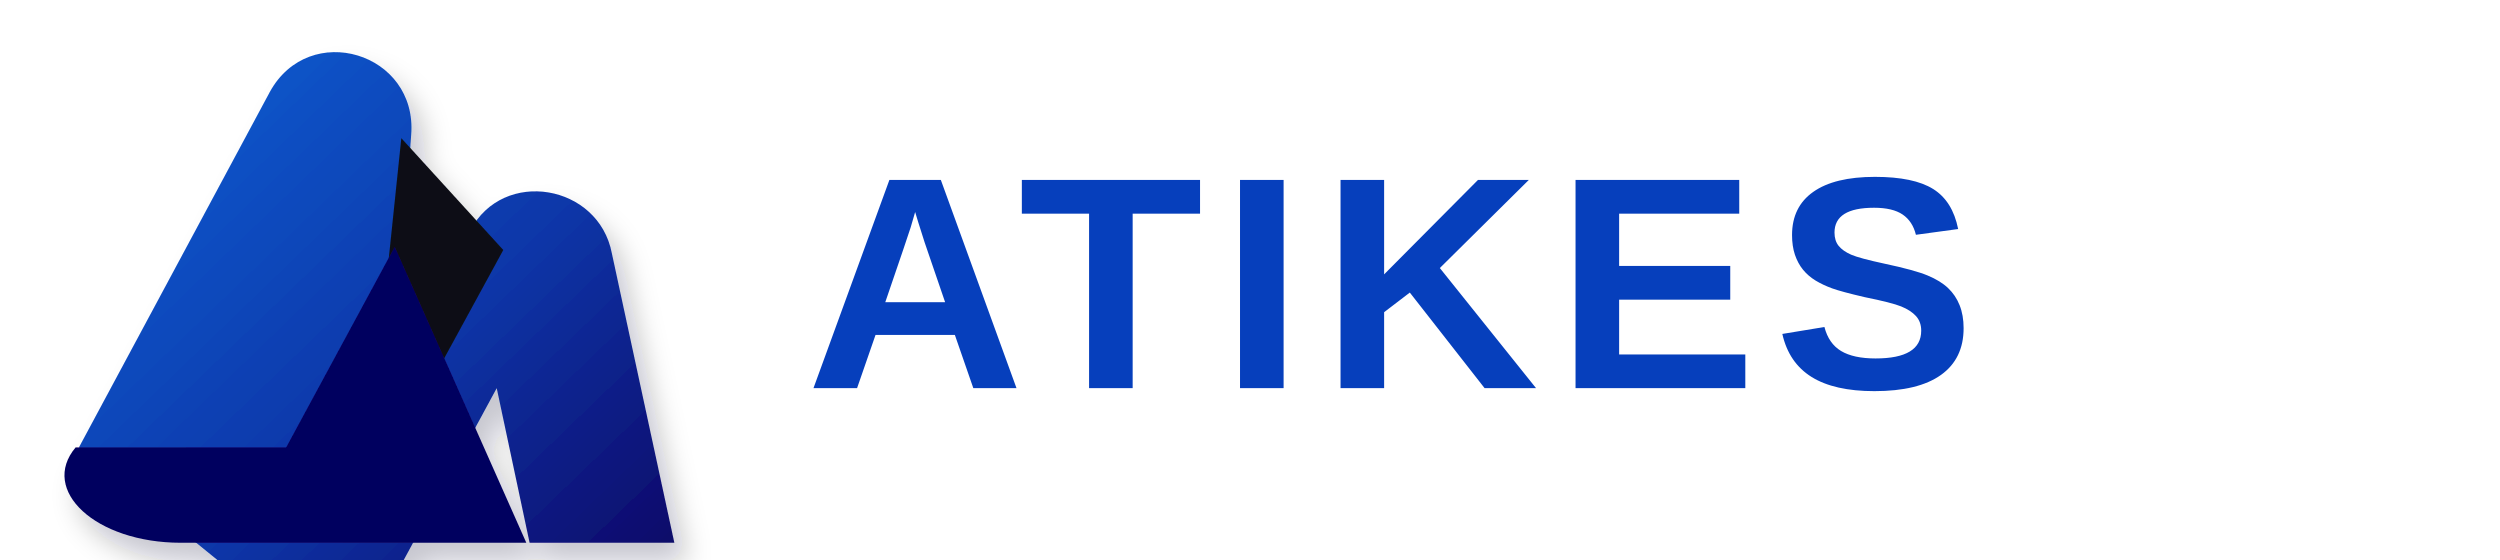
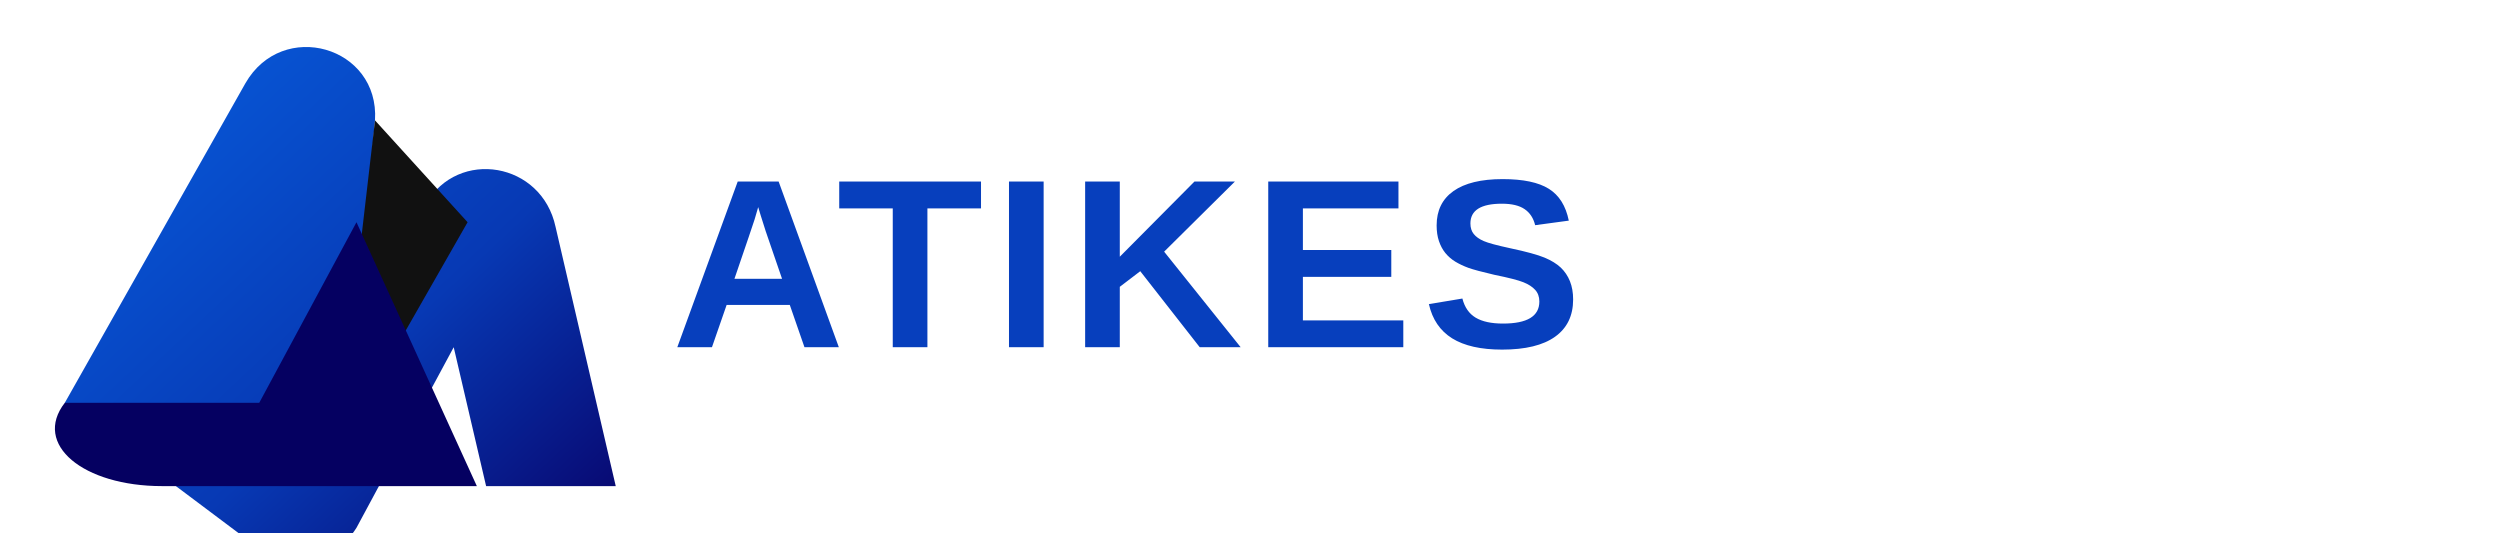
- <svg xmlns="http://www.w3.org/2000/svg" viewBox="0 0 760 170" role="img" aria-label="ATIKES">
+ <svg xmlns="http://www.w3.org/2000/svg" viewBox="0 0 540 115" role="img" aria-label="ATIKES">
  <defs>
-     <linearGradient id="mark" x1="0" x2="1" y1="0" y2="1">
-       <stop offset="0" stop-color="#0a63d8" />
-       <stop offset="0.55" stop-color="#0a36a8" />
-       <stop offset="1" stop-color="#09005d" />
+     <linearGradient id="blueMark" x1="0" x2="1" y1="0" y2="1">
+       <stop offset="0" stop-color="#075fe0" />
+       <stop offset="0.58" stop-color="#0739b4" />
+       <stop offset="1" stop-color="#080066" />
    </linearGradient>
-     <filter id="softShadow" x="-10%" y="-10%" width="120%" height="120%">
-       <feDropShadow dx="4" dy="6" stdDeviation="4" flood-color="#0f172a" flood-opacity="0.22" />
-     </filter>
  </defs>
-   <g filter="url(#softShadow)">
-     <path fill="url(#mark)" d="M24 136 82 28c12-22 45-12 43 13l-5 71 23-42c10-19 39-14 43 7l19 88h-44l-10-47-33 61c-7 13-24 15-35 5L24 136Z" />
-     <path fill="#101114" d="m122 42 31 34-24 44-14-11 7-67Z" />
-     <path fill="#06005f" d="M23 136h64l33-61 40 90H55c-26 0-43-16-32-29Z" />
+   <g transform="translate(8 8)">
+     <path fill="url(#blueMark)" d="M6 79 45 10c8-14 29-8 28 8l-4 45 15-27c7-12 25-9 28 5l13 56H97l-7-30-21 39c-5 8-16 10-23 3L6 79Z" />
+     <path fill="#111" d="m73 18 20 22-16 28-9-7 5-43Z" />
+     <path fill="#050061" d="M6 79h42l21-39 26 57H27C10 97-1 88 6 79Z" />
  </g>
-   <g fill="#063fbc" font-family="Arial, Helvetica, sans-serif" font-size="92" font-weight="900" letter-spacing="5">
-     <text x="245" y="118">ATIKES</text>
+   <g fill="#073fbd" font-family="Arial Black, Arial, Helvetica, sans-serif" font-size="52" font-weight="900" letter-spacing="2">
+     <text x="145" y="75">ATIKES</text>
  </g>
</svg>
